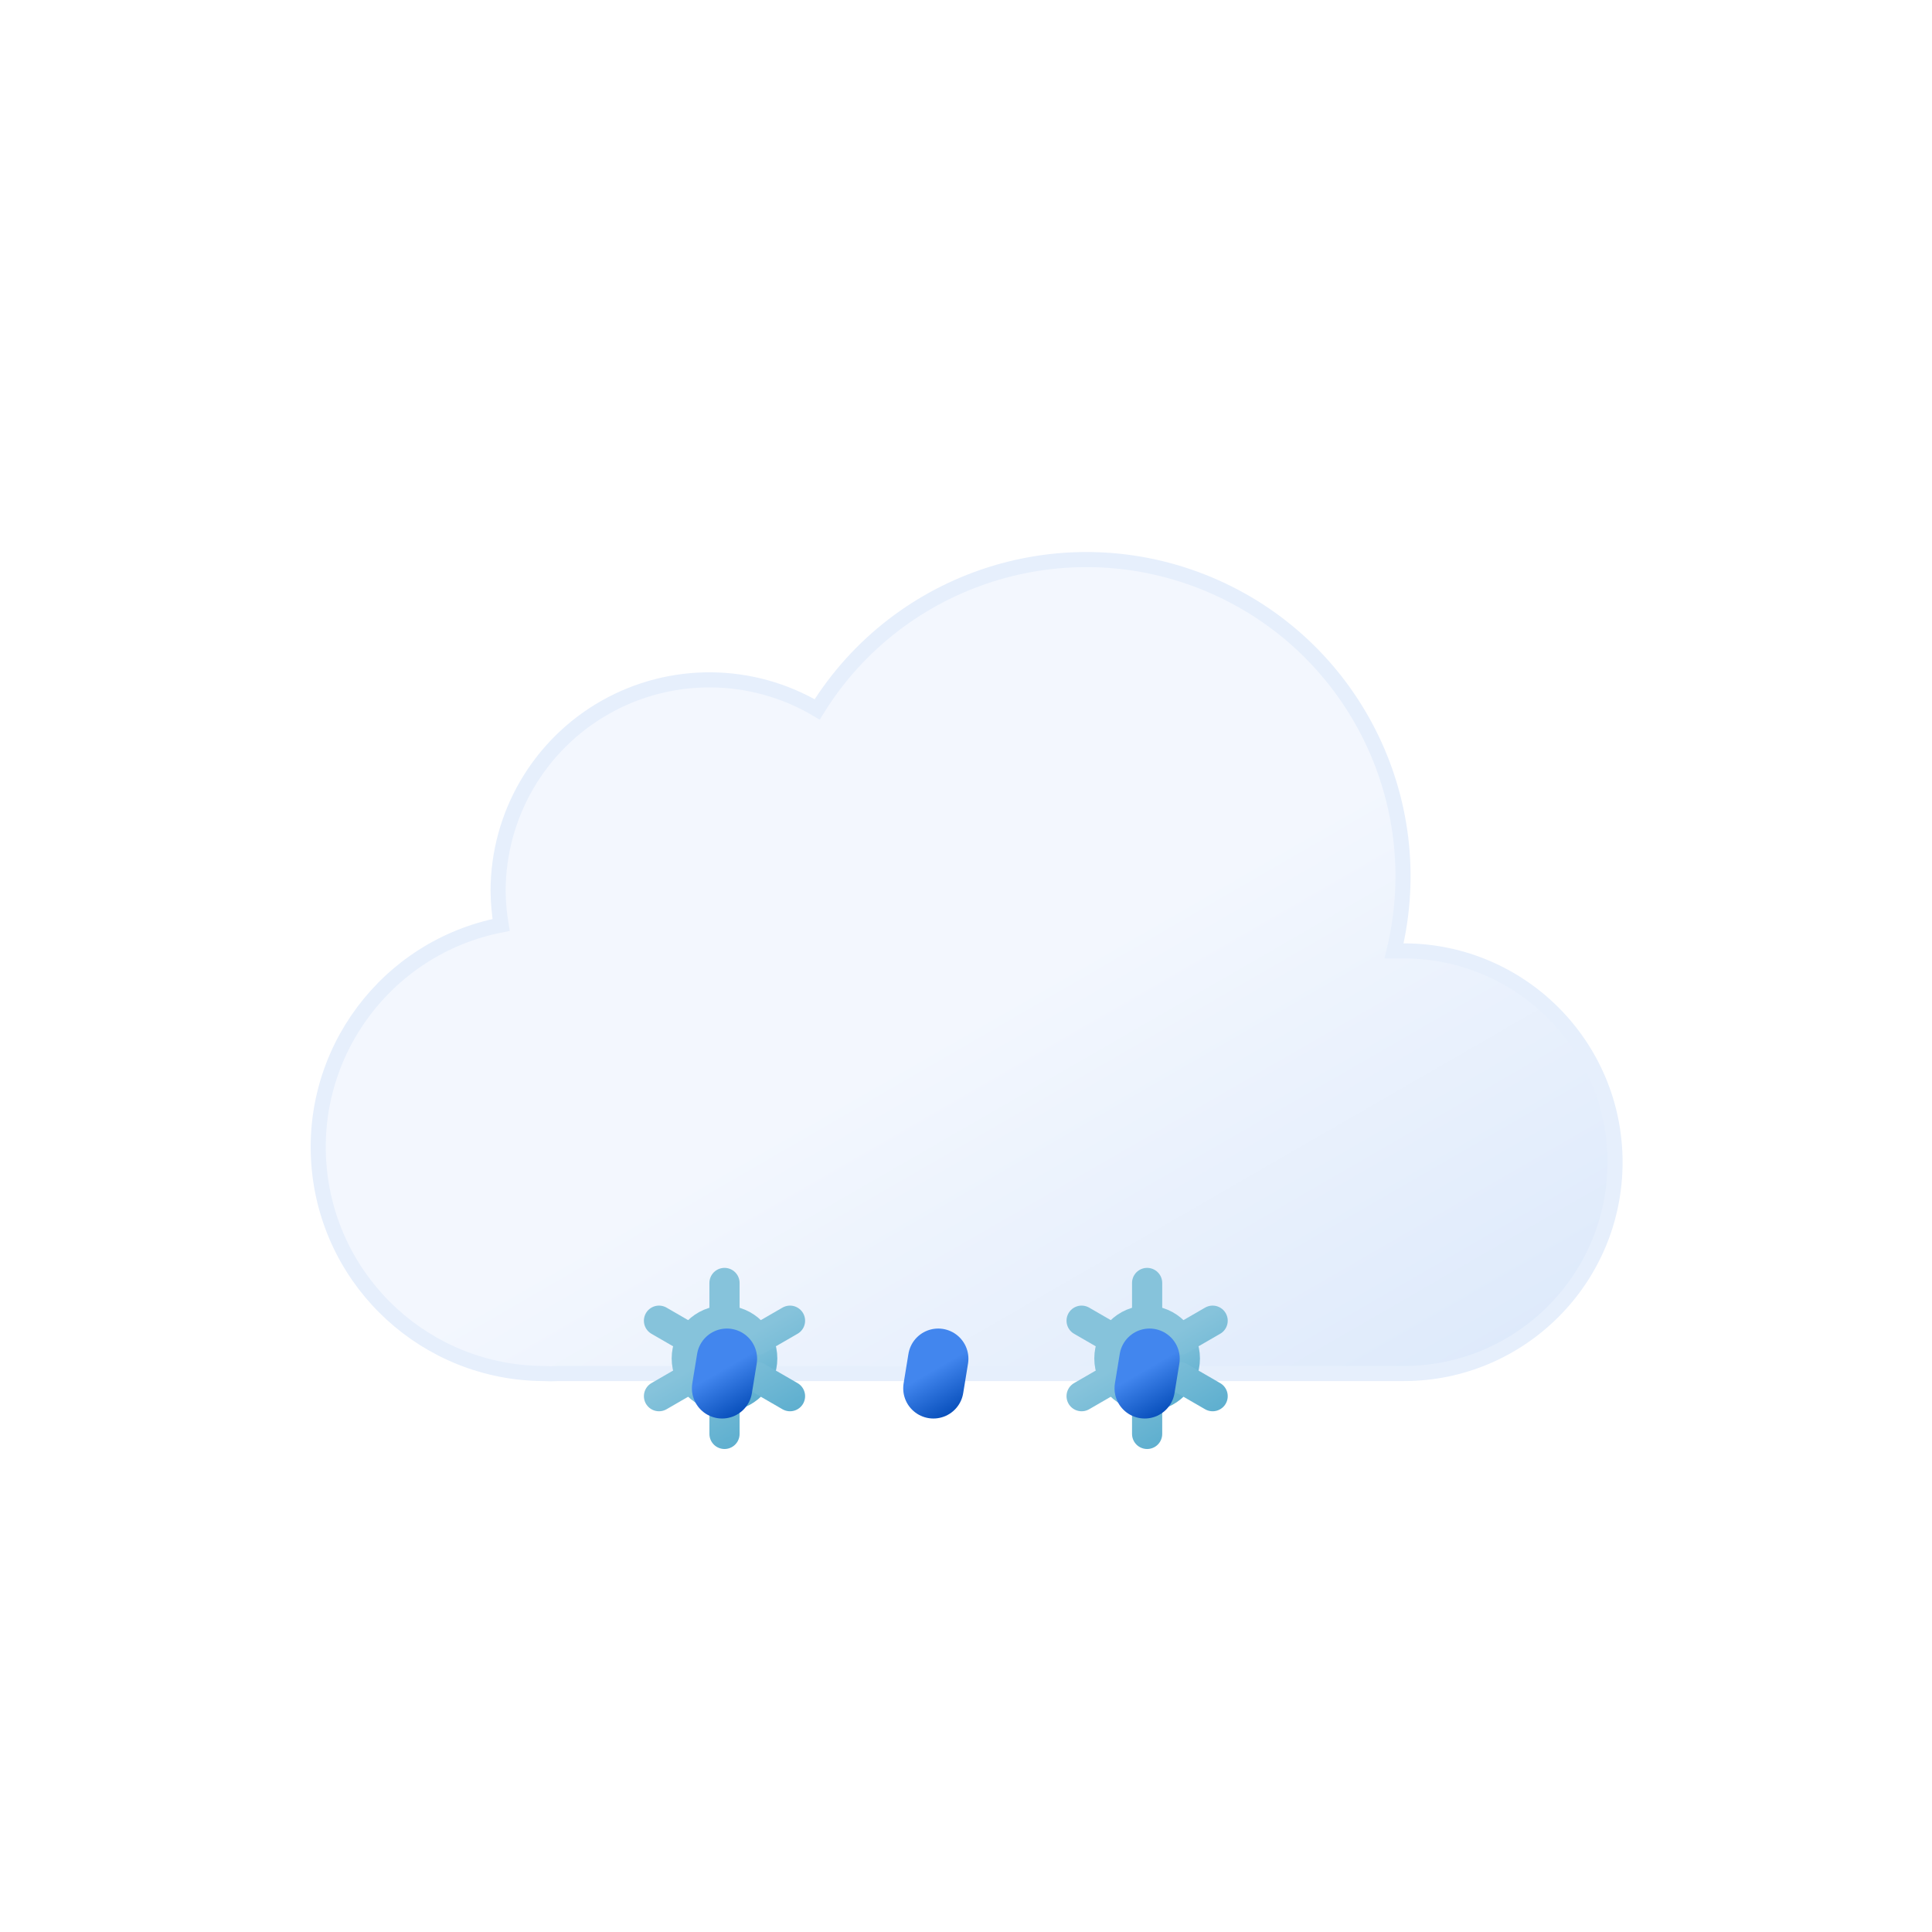
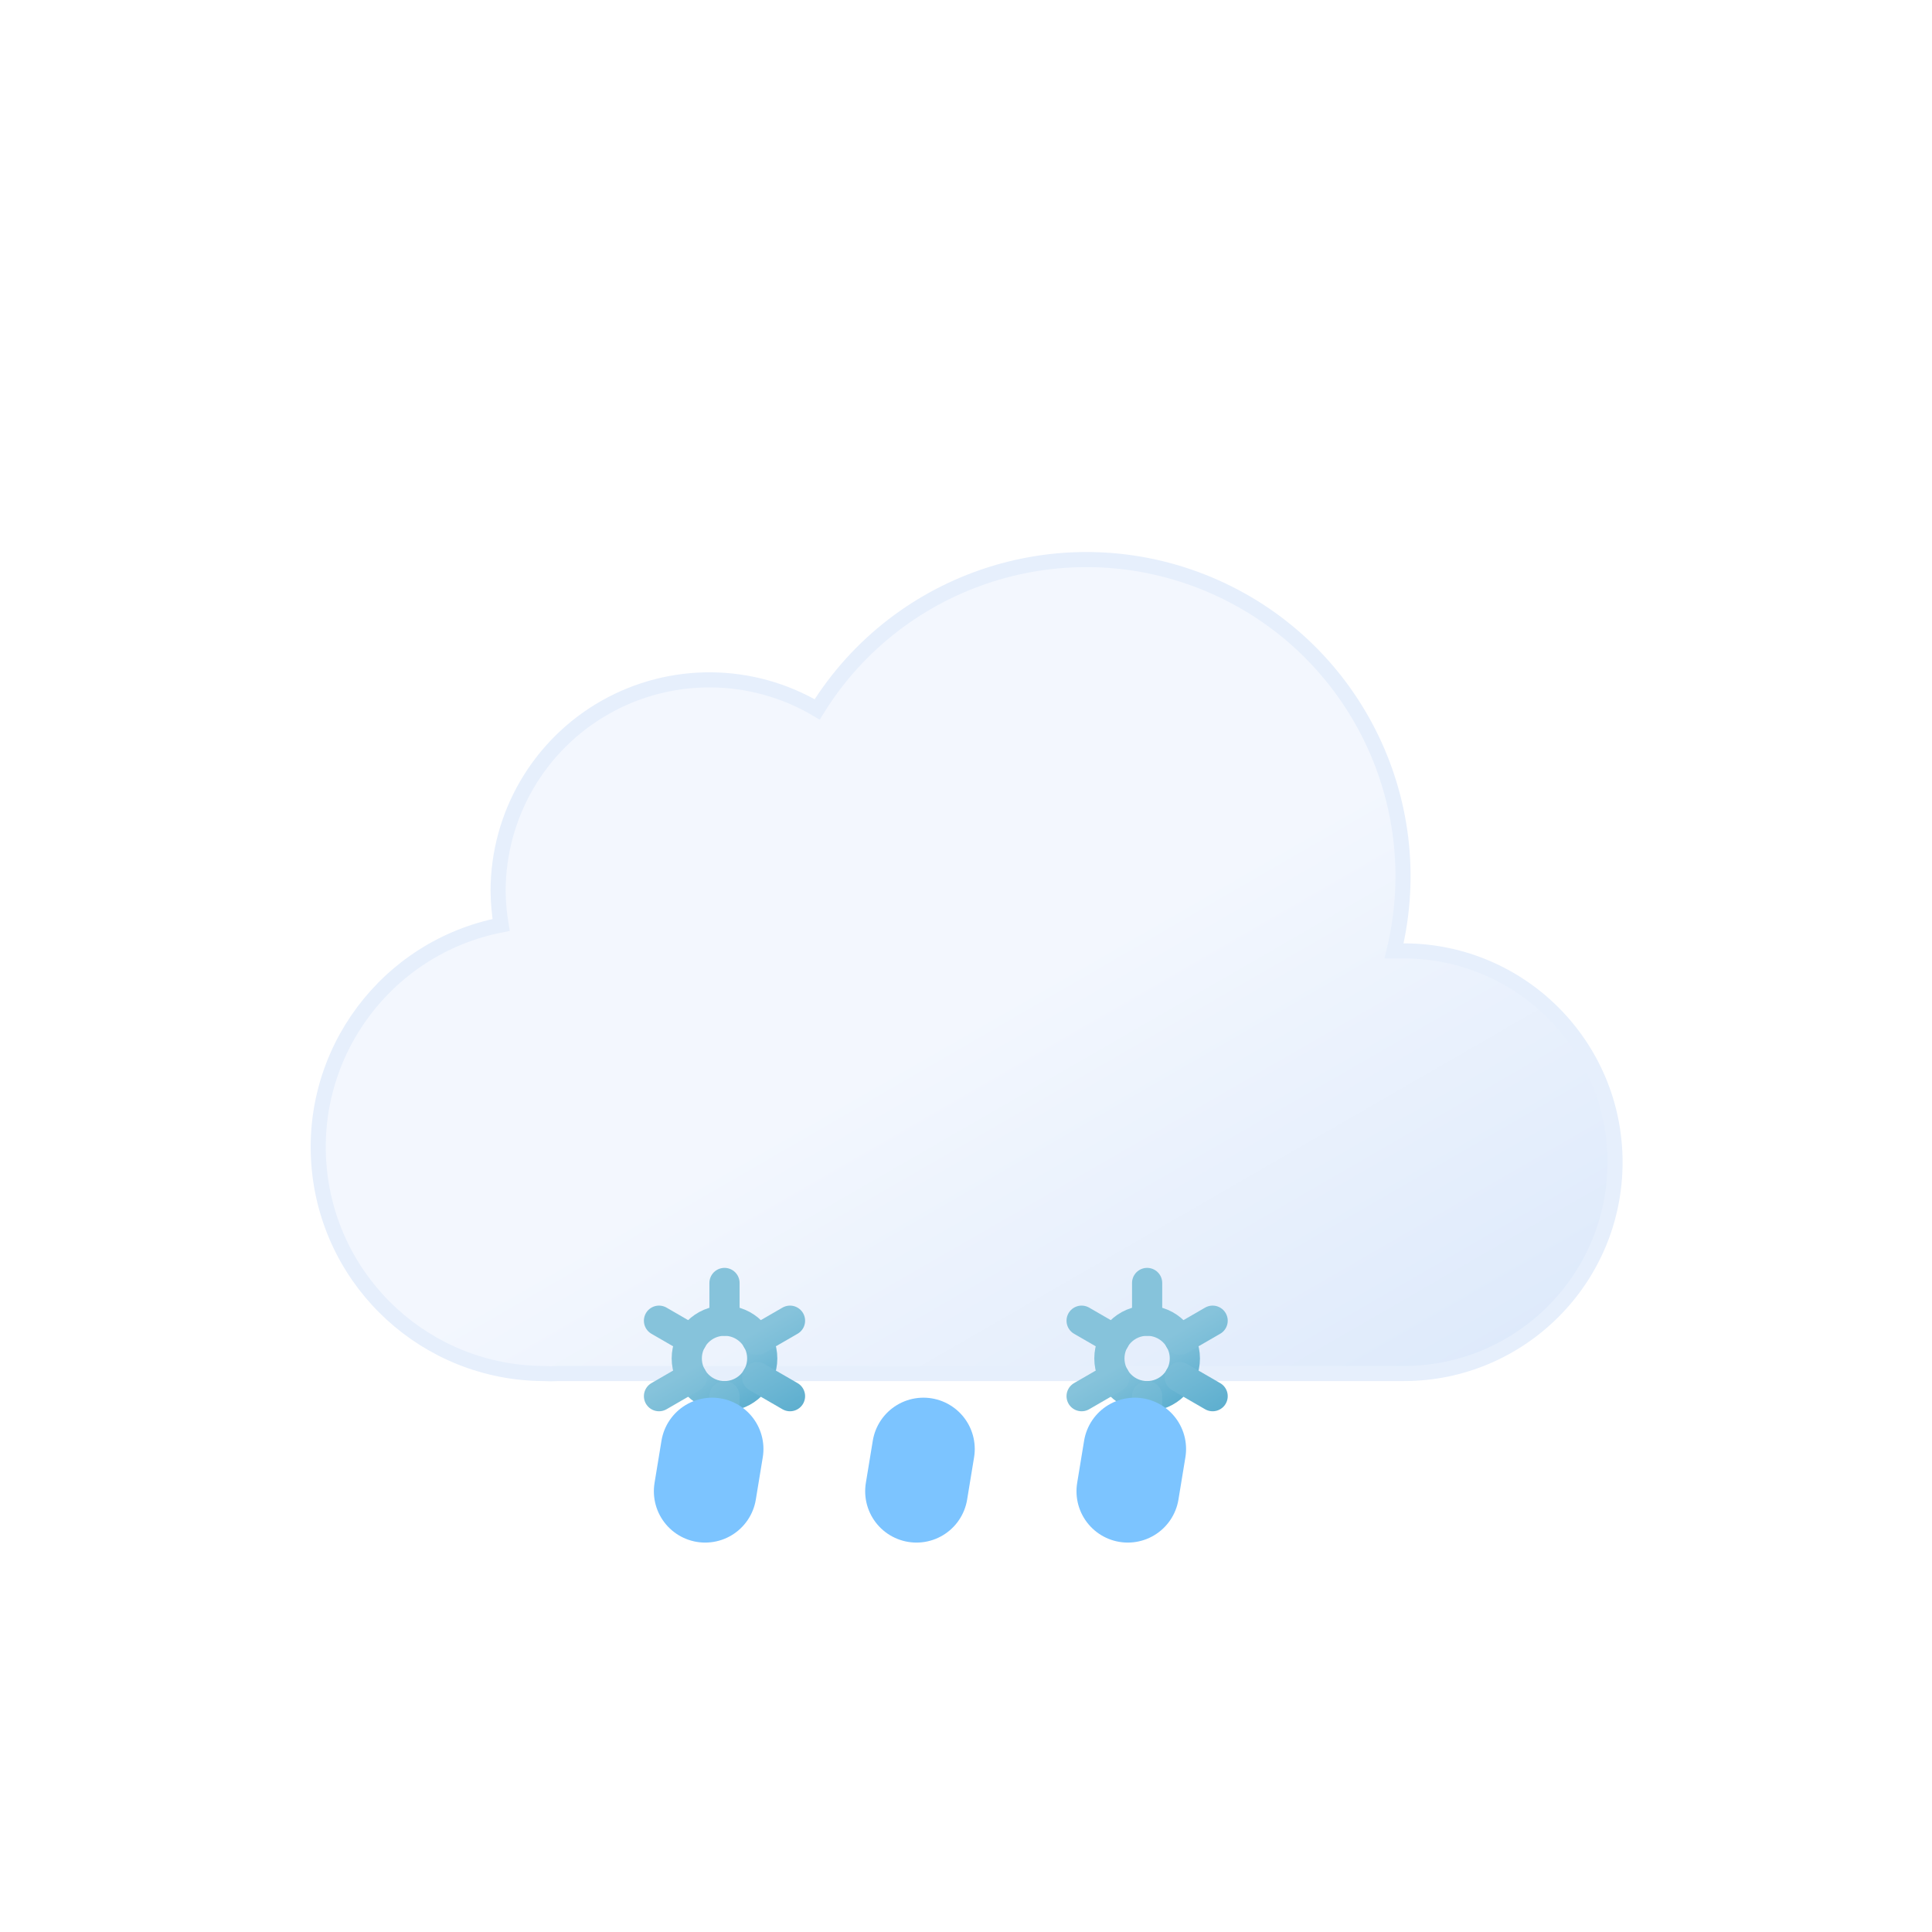
<svg xmlns="http://www.w3.org/2000/svg" xmlns:xlink="http://www.w3.org/1999/xlink" viewBox="0 0 64 64">
  <defs>
    <linearGradient id="a" x1="22.56" y1="21.96" x2="39.2" y2="50.8" gradientUnits="userSpaceOnUse">
      <stop offset="0" stop-color="#f3f7fe" />
      <stop offset="0.45" stop-color="#f3f7fe" />
      <stop offset="1" stop-color="#deeafb" />
    </linearGradient>
    <linearGradient id="b" x1="23.12" y1="43.48" x2="24.88" y2="46.52" gradientUnits="userSpaceOnUse">
      <stop offset="0" stop-color="#86c3db" />
      <stop offset="0.45" stop-color="#86c3db" />
      <stop offset="1" stop-color="#5eafcf" />
    </linearGradient>
    <linearGradient id="c" x1="22.67" y1="42.69" x2="25.33" y2="47.31" xlink:href="#b" />
    <linearGradient id="d" x1="37.12" y1="43.48" x2="38.88" y2="46.52" xlink:href="#b" />
    <linearGradient id="e" x1="36.67" y1="42.69" x2="39.33" y2="47.31" xlink:href="#b" />
    <linearGradient id="f" x1="23.31" y1="44.3" x2="24.69" y2="46.7" gradientUnits="userSpaceOnUse">
      <stop offset="0" stop-color="#4286ee" />
      <stop offset="0.45" stop-color="#4286ee" />
      <stop offset="1" stop-color="#0950bc" />
    </linearGradient>
    <linearGradient id="g" x1="30.31" y1="44.3" x2="31.69" y2="46.7" xlink:href="#f" />
    <linearGradient id="h" x1="37.31" y1="44.3" x2="38.69" y2="46.7" xlink:href="#f" />
  </defs>
  <path d="M46.5,31.5l-.32,0a10.49,10.49,0,0,0-19.11-8,7,7,0,0,0-10.57,6,7.21,7.21,0,0,0,.1,1.14A7.5,7.5,0,0,0,18,45.5a4.19,4.19,0,0,0,.5,0v0h28a7,7,0,0,0,0-14Z" stroke="#e6effc" stroke-miterlimit="10" stroke-width="0.5" fill="url(#a)" />
  <circle cx="24" cy="45" r="1.25" fill="none" stroke-miterlimit="10" stroke="url(#b)" />
  <path d="M26.17,46.25l-1.09-.63m-2.16-1.24-1.09-.63M24,42.5v1.25m0,3.75V46.25m-1.08-.63-1.09.63m4.34-2.5-1.09.63" fill="none" stroke-linecap="round" stroke-miterlimit="10" stroke="url(#c)" />
  <circle cx="38" cy="45" r="1.25" fill="none" stroke-miterlimit="10" stroke="url(#d)" />
  <path d="M40.17,46.25l-1.09-.63m-2.16-1.24-1.09-.63M38,42.5v1.25m0,3.75V46.25m-1.08-.63-1.09.63m4.34-2.5-1.09.63" fill="none" stroke-linecap="round" stroke-miterlimit="10" stroke="url(#e)" />
-   <line x1="24.08" y1="45.01" x2="23.92" y2="45.99" fill="none" stroke-linecap="round" stroke-miterlimit="10" stroke-width="2" stroke="url(#f)" />
-   <line x1="31.08" y1="45.01" x2="30.92" y2="45.99" fill="none" stroke-linecap="round" stroke-miterlimit="10" stroke-width="2" stroke="url(#g)" />
-   <line x1="38.08" y1="45.01" x2="37.92" y2="45.99" fill="none" stroke-linecap="round" stroke-miterlimit="10" stroke-width="2" stroke="url(#h)" />
+   <line x1="23.59" y1="48.0" x2="23.36" y2="49.4" fill="none" stroke-linecap="round" stroke-miterlimit="10" stroke-width="3.4" stroke="#7cc4ff" />
+   <line x1="30.59" y1="48.0" x2="30.36" y2="49.4" fill="none" stroke-linecap="round" stroke-miterlimit="10" stroke-width="3.4" stroke="#7cc4ff" />
+   <line x1="37.59" y1="48.0" x2="37.36" y2="49.4" fill="none" stroke-linecap="round" stroke-miterlimit="10" stroke-width="3.4" stroke="#7cc4ff" />
</svg>
